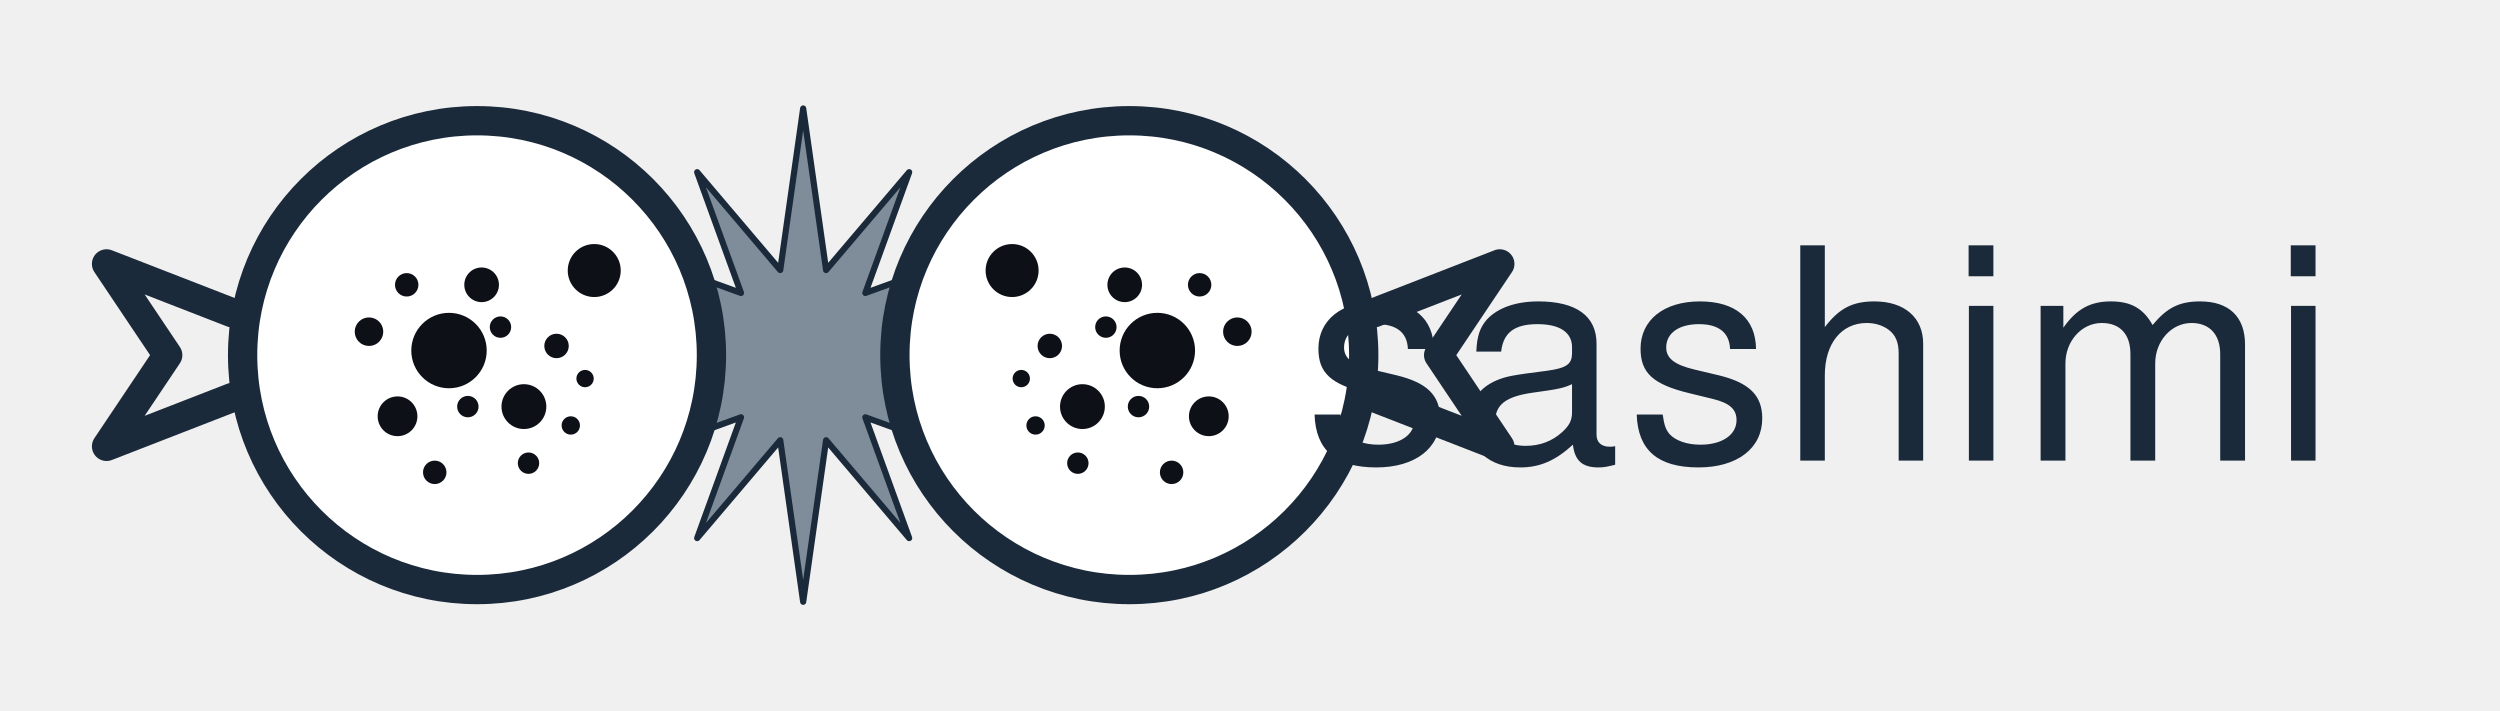
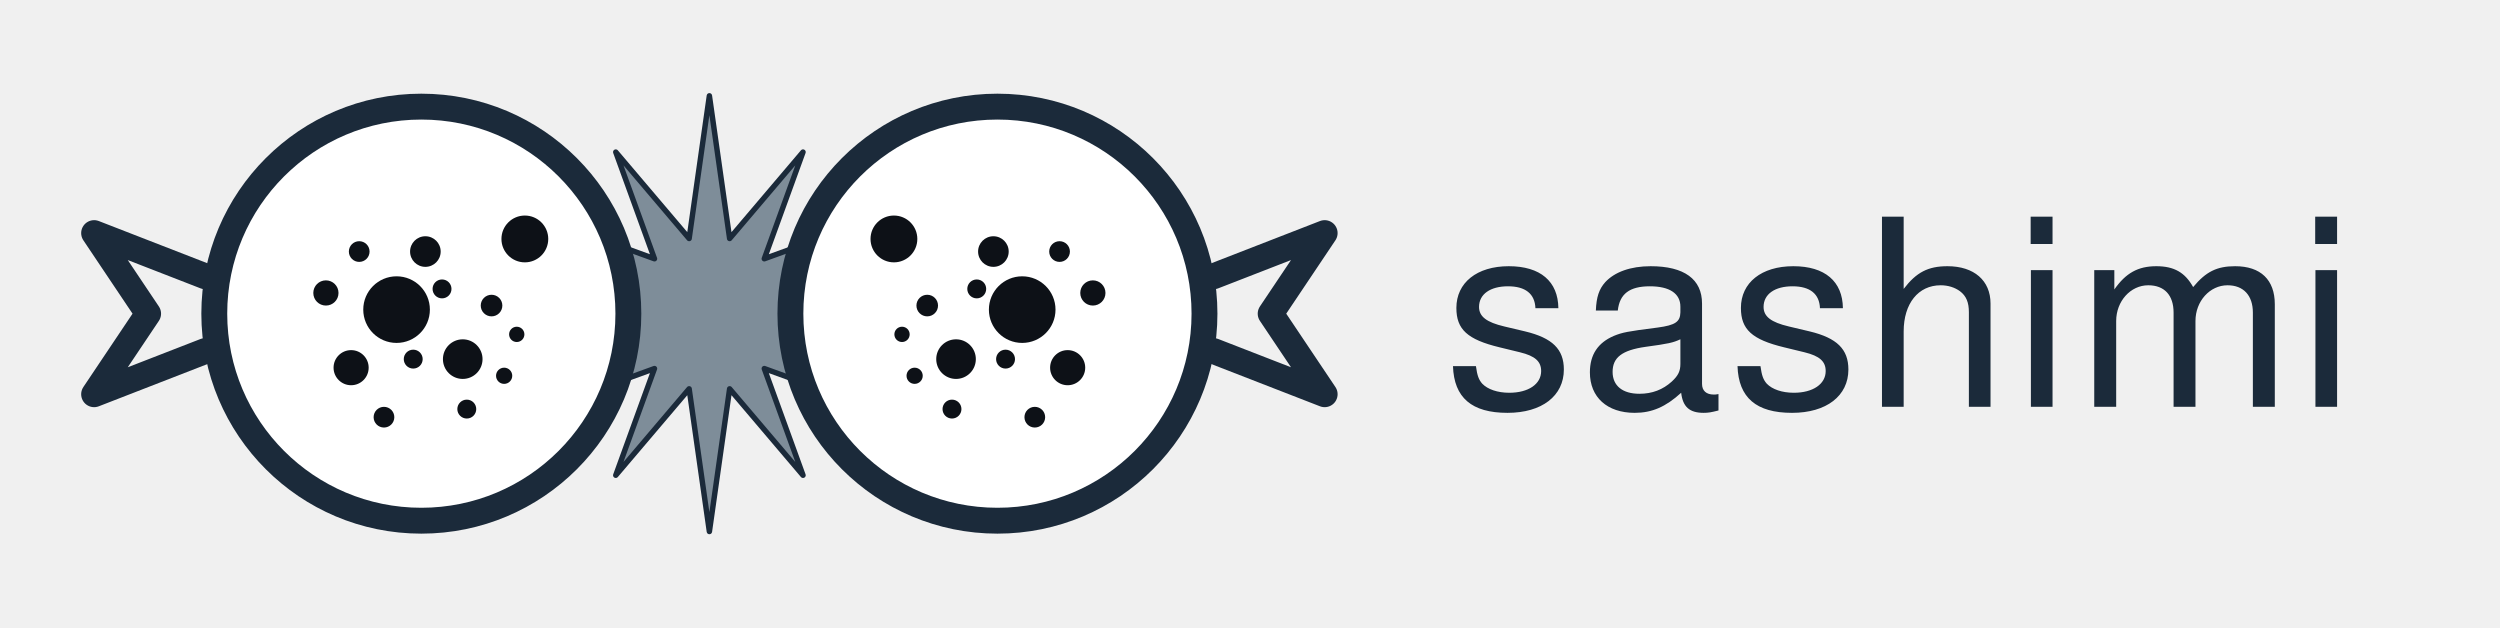
- <svg xmlns="http://www.w3.org/2000/svg" viewBox="0 0 711 202">
+ <svg xmlns="http://www.w3.org/2000/svg" viewBox="0 0 805 202">
  <g transform="translate(25.52,-43.93) scale(1.4493)">
    <path d="M140.0,51.6 L144.5,83.3 L160.8,64.1 L152.2,87.8 L175.9,79.2 L156.7,95.5 L188.4,100.0 L156.7,104.5 L175.9,120.8 L152.2,112.2 L160.8,135.9 L144.5,116.7 L140.0,148.4 L135.5,116.7 L119.2,135.9 L127.8,112.2 L104.1,120.8 L123.3,104.5 L91.6,100.0 L123.3,95.5 L104.1,79.2 L127.8,87.8 L119.2,64.1 L135.5,83.3 Z" fill="#7e8d99" stroke="#1b2a3a" stroke-width="1.21" stroke-linejoin="round" />
    <path d="M28.0,91.7 L3.3,82.1 L15.3,100.0 L3.3,117.9 L28.0,108.3" fill="none" stroke="#1b2a3a" stroke-width="5.75" stroke-linecap="round" stroke-linejoin="round" />
    <circle cx="76" cy="100" r="46" fill="#ffffff" stroke="#1b2a3a" stroke-width="5.75" />
    <circle cx="70.5" cy="99.1" r="7.4" fill="#0d1117" />
    <circle cx="85.2" cy="110.1" r="4.4" fill="#0d1117" />
    <circle cx="60.4" cy="112.0" r="3.9" fill="#0d1117" />
    <circle cx="76.9" cy="86.2" r="3.4" fill="#0d1117" />
    <circle cx="54.8" cy="95.4" r="2.8" fill="#0d1117" />
    <circle cx="91.6" cy="98.2" r="2.4" fill="#0d1117" />
    <circle cx="67.7" cy="123.0" r="2.3" fill="#0d1117" />
    <circle cx="86.1" cy="121.2" r="2.1" fill="#0d1117" />
    <circle cx="74.2" cy="110.1" r="2.1" fill="#0d1117" />
    <circle cx="94.4" cy="113.8" r="1.8" fill="#0d1117" />
    <circle cx="62.2" cy="86.2" r="2.3" fill="#0d1117" />
    <circle cx="80.6" cy="94.5" r="2.1" fill="#0d1117" />
    <circle cx="97.2" cy="104.6" r="1.7" fill="#0d1117" />
    <circle cx="99.0" cy="83.4" r="5.2" fill="#0d1117" />
    <path d="M252.0,91.7 L276.7,82.1 L264.7,100.0 L276.7,117.9 L252.0,108.3" fill="none" stroke="#1b2a3a" stroke-width="5.75" stroke-linecap="round" stroke-linejoin="round" />
    <circle cx="204" cy="100" r="46" fill="#ffffff" stroke="#1b2a3a" stroke-width="5.75" />
    <circle cx="209.5" cy="99.1" r="7.4" fill="#0d1117" />
    <circle cx="194.8" cy="110.1" r="4.4" fill="#0d1117" />
    <circle cx="219.6" cy="112.0" r="3.9" fill="#0d1117" />
    <circle cx="203.1" cy="86.2" r="3.4" fill="#0d1117" />
    <circle cx="225.2" cy="95.4" r="2.8" fill="#0d1117" />
    <circle cx="188.4" cy="98.2" r="2.4" fill="#0d1117" />
    <circle cx="212.3" cy="123.0" r="2.3" fill="#0d1117" />
    <circle cx="193.9" cy="121.2" r="2.1" fill="#0d1117" />
    <circle cx="205.8" cy="110.1" r="2.1" fill="#0d1117" />
    <circle cx="185.6" cy="113.8" r="1.8" fill="#0d1117" />
    <circle cx="217.8" cy="86.2" r="2.3" fill="#0d1117" />
    <circle cx="199.4" cy="94.5" r="2.1" fill="#0d1117" />
    <circle cx="182.8" cy="104.6" r="1.7" fill="#0d1117" />
    <circle cx="181.0" cy="83.4" r="5.2" fill="#0d1117" />
  </g>
-   <text x="371" y="131" font-family="Helvetica Neue, Helvetica, Arial, sans-serif" font-size="84" font-weight="500" letter-spacing="1.5" fill="#1b2a3a">sashimi</text>
+   <text x="465" y="131" font-family="Helvetica Neue, Helvetica, Arial, sans-serif" font-size="84" font-weight="500" letter-spacing="1.5" fill="#1b2a3a">sashimi</text>
</svg>
